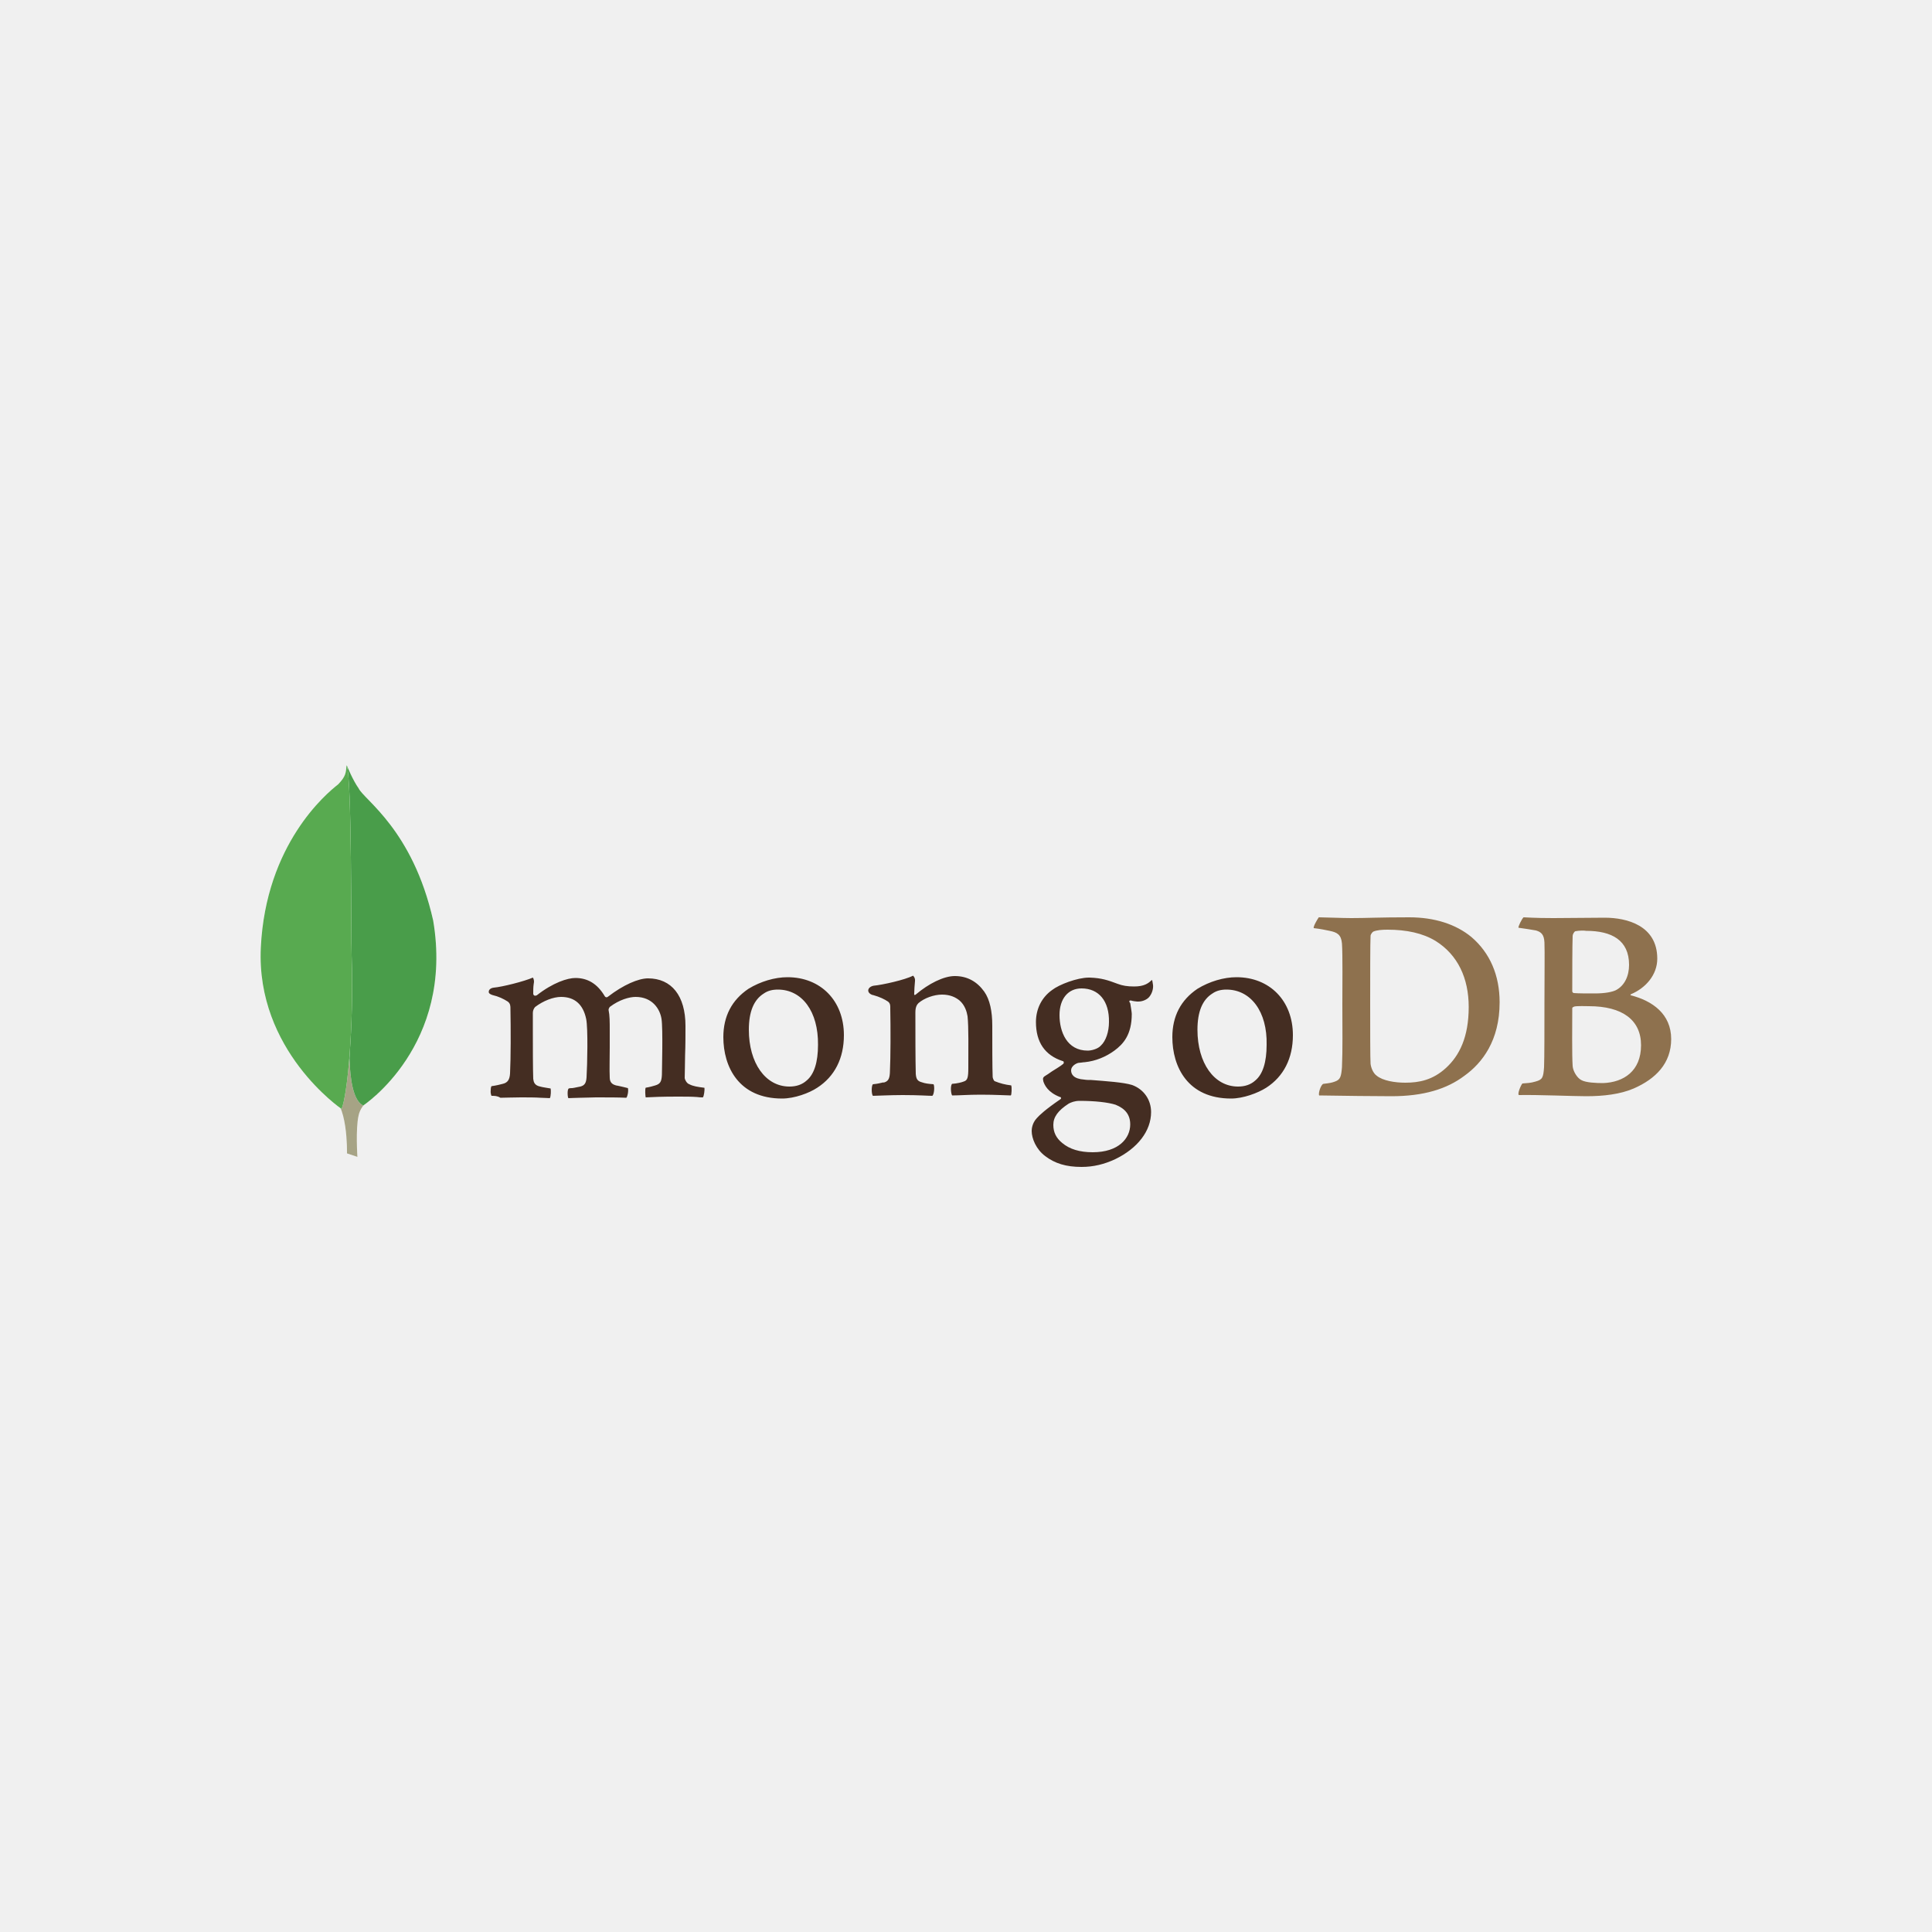
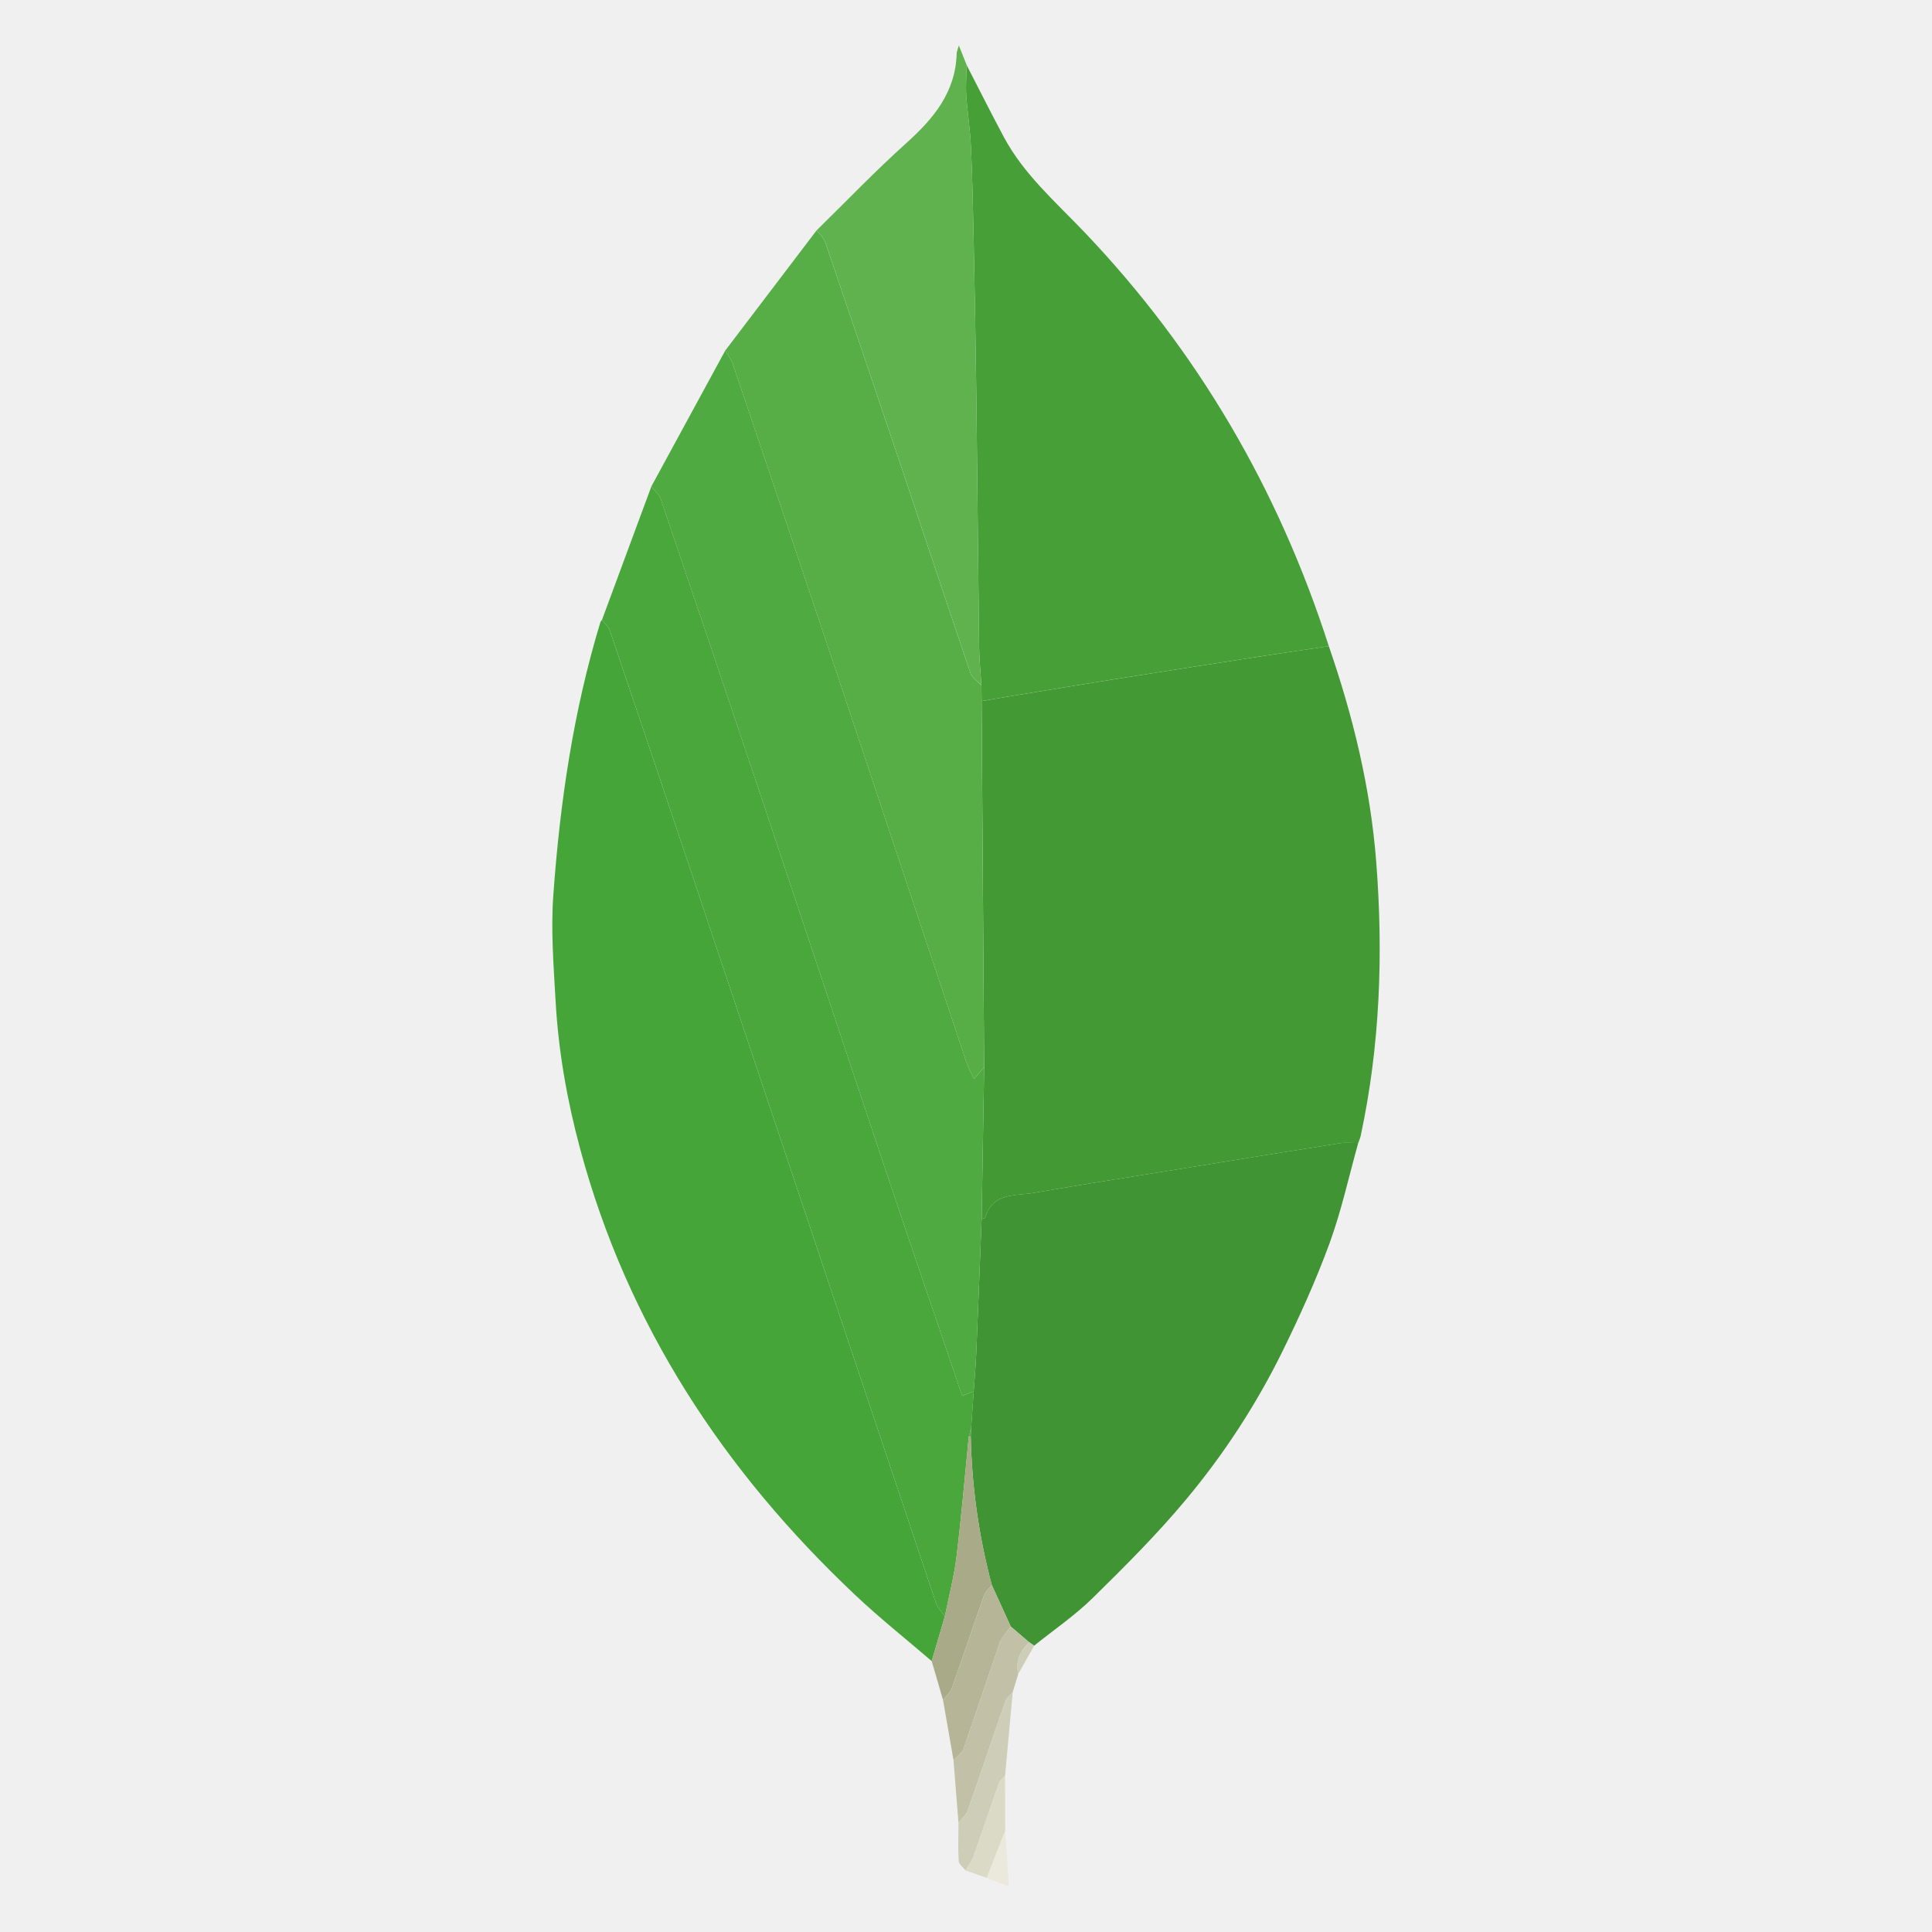
- <svg xmlns="http://www.w3.org/2000/svg" version="1.1" id="Layer_1" x="0px" y="0px" viewBox="0 0 500 500" style="enable-background:new 0 0 500 500;" xml:space="preserve">
-   <style type="text/css">
- 	.st0{fill:#8E714E;}
- 	.st1{fill:#442D22;}
- 	.st2{fill:#FFFFFF;}
- 	.st3{fill:#A6A385;}
- 	.st4{fill:#499D4A;}
- 	.st5{fill:#58AA50;}
- </style>
-   <g id="XMLID_1_">
-     <path id="XMLID_8_" class="st0" d="M407.7,241c-0.3,0.1-0.7,0.8-0.7,1.2c-0.1,2.6-0.1,9.6-0.1,14.4c0,0.1,0.2,0.4,0.4,0.4   c1,0.1,3.4,0.1,5.4,0.1c2.8,0,4.5-0.4,5.4-0.8c2.4-1.2,3.5-3.8,3.5-6.6c0-6.4-4.5-8.8-11.1-8.8C410,240.8,408.7,240.8,407.7,241z    M424.7,270.5c0-6.5-4.8-10.1-13.5-10.1c-0.4,0-3.2-0.1-3.8,0.1c-0.2,0.1-0.5,0.2-0.5,0.4c0,4.7-0.1,12.1,0.1,15   c0.1,1.3,1.1,3,2.2,3.6c1.2,0.7,3.9,0.8,5.7,0.8C420.2,280.1,424.7,277.2,424.7,270.5z M394.3,237.4c0.7,0,2.6,0.2,7.7,0.2   c4.8,0,8.6-0.1,13.3-0.1c5.7,0,13.6,2,13.6,10.6c0,4.2-3,7.6-6.8,9.2c-0.2,0.1-0.2,0.2,0,0.3c5.5,1.4,10.4,4.8,10.4,11.3   c0,6.3-4,10.3-9.7,12.8c-3.5,1.5-7.8,2-12.3,2c-3.4,0-12.4-0.4-17.4-0.3c-0.5-0.2,0.5-2.6,0.9-3c1.2-0.1,2.1-0.1,3.4-0.5   c1.8-0.5,2-1,2.2-3.7c0.1-2.3,0.1-10.5,0.1-16.3c0-8,0.1-13.4,0-16c-0.1-2-0.8-2.7-2.2-3.1c-1.1-0.2-3-0.5-4.5-0.7   C392.8,239.9,393.9,237.7,394.3,237.4z M356.3,278.4c1.6,1.3,4.7,1.8,7.4,1.8c3.6,0,7.1-0.7,10.5-3.8c3.5-3.2,5.9-8,5.9-15.8   c0-7.4-2.8-13.5-8.6-17.1c-3.3-2-7.5-2.9-12.4-2.9c-1.4,0-2.8,0.1-3.7,0.5c-0.2,0.1-0.7,0.7-0.7,1.1c-0.1,1.3-0.1,11.5-0.1,17.4   c0,6.1,0,14.7,0.1,15.7C354.8,276.2,355.3,277.7,356.3,278.4z M341.3,237.4c1.3,0,6.1,0.2,8.4,0.2c4.1,0,7.1-0.2,15-0.2   c6.6,0,12.1,1.8,16.1,5.1c4.8,4.1,7.3,9.9,7.3,16.9c0,9.9-4.5,15.7-9.1,19c-4.5,3.4-10.5,5.3-18.9,5.3c-4.5,0-12.2-0.1-18.6-0.2   h-0.1c-0.3-0.6,0.5-2.9,1.1-3c1.7-0.2,2.2-0.3,3-0.6c1.4-0.5,1.6-1.3,1.8-3.7c0.2-4.5,0.1-10,0.1-16.2c0-4.4,0.1-13-0.1-15.8   c-0.2-2.3-1.2-2.9-3.2-3.3c-1-0.2-2.3-0.5-4.1-0.7C339.8,239.8,341,237.8,341.3,237.4z" />
-     <path id="XMLID_18_" class="st1" d="M261.7,280.9c-1.6-0.2-2.8-0.5-4.3-1.1c-0.2-0.1-0.5-0.8-0.5-1.1c-0.1-2.3-0.1-8.9-0.1-13.3   c0-3.6-0.6-6.7-2.1-8.8c-1.8-2.5-4.3-4-7.6-4c-2.9,0-6.8,2-10,4.7c-0.1,0.1-0.6,0.5-0.5-0.2c0-0.7,0.1-2.2,0.2-3.2   c0.1-0.9-0.5-1.4-0.5-1.4c-2.1,1.1-8,2.4-10.2,2.6c-1.6,0.3-2,1.8-0.3,2.4h0.1c1.8,0.5,3,1.1,3.9,1.7c0.7,0.5,0.6,1.3,0.6,1.8   c0.1,4.9,0.1,12.5-0.1,16.7c-0.1,1.6-0.5,2.2-1.7,2.5l0.1-0.1c-0.9,0.2-1.6,0.4-2.8,0.5c-0.4,0.4-0.4,2.5,0,3   c0.7,0,4.5-0.2,7.7-0.2c4.3,0,6.6,0.2,7.7,0.2c0.5-0.5,0.6-2.5,0.3-3c-1.3-0.1-2.2-0.2-3-0.5c-1.2-0.3-1.5-0.9-1.6-2.2   c-0.1-3.5-0.1-10.9-0.1-15.9c0-1.4,0.4-2,0.8-2.4c1.5-1.3,4-2.2,6.1-2.2c2.1,0,3.5,0.7,4.5,1.5c1.4,1.2,1.9,2.9,2.1,4.1   c0.3,2.8,0.2,8.4,0.2,13.3c0,2.6-0.2,3.3-1.2,3.6c-0.5,0.2-1.6,0.5-3,0.6c-0.5,0.5-0.3,2.5,0,3c1.9,0,4.1-0.2,7.4-0.2   c4.1,0,6.7,0.2,7.8,0.2C261.8,283.4,261.9,281.4,261.7,280.9L261.7,280.9z M279.9,255.8c-3.5,0-5.7,2.7-5.7,6.9   c0,4.3,1.9,9.2,7.3,9.2c0.9,0,2.6-0.4,3.4-1.3c1.3-1.2,2.1-3.6,2.1-6.1C287.1,259.1,284.4,255.8,279.9,255.8z M279.4,284.9   c-1.3,0-2.2,0.4-2.8,0.7c-2.8,1.8-4,3.5-4,5.5c0,1.9,0.7,3.4,2.3,4.7c1.9,1.6,4.5,2.4,7.9,2.4c6.7,0,9.7-3.6,9.7-7.2   c0-2.5-1.3-4.1-3.8-5.1C286.8,285.3,283.5,284.9,279.4,284.9z M279.9,302c-4,0-6.9-0.9-9.4-2.8c-2.4-1.8-3.5-4.6-3.5-6.5   c0-0.5,0.1-2,1.3-3.3c0.7-0.8,2.3-2.3,6.1-4.9c0.1-0.1,0.2-0.1,0.2-0.3s-0.1-0.3-0.3-0.3c-3.1-1.2-4-3.1-4.3-4.1v-0.1   c-0.1-0.4-0.2-0.8,0.4-1.2c0.5-0.3,1.1-0.7,1.8-1.2c1.1-0.7,2.3-1.4,3-2c0.1-0.1,0.1-0.3,0.1-0.4c0-0.1-0.1-0.3-0.3-0.3   c-4.6-1.5-6.9-4.9-6.9-10.1c0-3.4,1.5-6.4,4.2-8.3c1.8-1.4,6.5-3.2,9.5-3.2h0.2c3.1,0.1,4.8,0.7,7.2,1.6c1.3,0.5,2.6,0.7,4.3,0.7   c2.6,0,3.7-0.8,4.6-1.7c0.1,0.1,0.2,0.5,0.3,1.3c0.1,0.9-0.2,2.1-0.9,3c-0.5,0.7-1.7,1.3-2.9,1.3h-0.3c-1.2-0.1-1.7-0.3-1.7-0.3   l-0.3,0.1c-0.1,0.1,0,0.3,0.1,0.5l0.1,0.1c0.1,0.6,0.4,2.4,0.4,2.8c0,5.4-2.2,7.8-4.5,9.5c-2.2,1.6-4.8,2.7-7.7,3   c-0.1,0-0.3,0-0.9,0.1c-0.3,0-0.8,0.1-0.9,0.1H279c-0.5,0.1-1.8,0.8-1.8,1.9c0,1,0.6,2.2,3.4,2.4c0.6,0.1,1.2,0.1,1.8,0.1   c3.8,0.3,8.4,0.6,10.6,1.3c3,1.1,4.9,3.8,4.9,7c0,4.9-3.5,9.4-9.3,12.2C285.8,301.3,283,302,279.9,302z M317.4,256.1   c-1.4,0-2.6,0.3-3.6,1c-2.6,1.6-3.9,4.7-3.9,9.4c0,8.6,4.3,14.7,10.5,14.7c1.8,0,3.3-0.5,4.5-1.6c1.9-1.6,2.9-4.7,2.9-9.2   C328,261.8,323.7,256.1,317.4,256.1z M318.6,284.3c-11.2,0-15.2-8.2-15.2-15.9c0-5.4,2.2-9.6,6.5-12.5c3.1-1.9,6.8-3,10.1-3   c8.6,0,14.6,6.1,14.6,15c0,6-2.4,10.7-6.9,13.6C325.5,282.9,321.7,284.3,318.6,284.3L318.6,284.3z M201.3,256.1   c-1.4,0-2.6,0.3-3.6,1c-2.6,1.6-3.9,4.7-3.9,9.4c0,8.6,4.3,14.7,10.5,14.7c1.8,0,3.3-0.5,4.5-1.6c1.9-1.6,2.9-4.7,2.9-9.2   C211.8,261.8,207.6,256.1,201.3,256.1z M202.4,284.3c-11.2,0-15.2-8.2-15.2-15.9c0-5.4,2.2-9.6,6.5-12.5c3.1-1.9,6.8-3,10.1-3   c8.6,0,14.6,6.1,14.6,15c0,6-2.4,10.7-6.9,13.6C209.4,282.9,205.6,284.3,202.4,284.3z M127.2,283.6c-0.1-0.2-0.3-0.8-0.2-1.5   c0-0.5,0.1-0.9,0.2-1c1.4-0.2,2.1-0.4,2.9-0.6c1.3-0.3,1.8-1.1,1.9-2.7c0.2-4,0.2-11.5,0.1-16.7V261c0-0.6,0-1.3-0.7-1.8   c-1.1-0.7-2.3-1.3-4-1.7c-0.6-0.2-1-0.5-0.9-0.9c0-0.4,0.4-0.9,1.3-1c2.2-0.2,7.8-1.6,10.1-2.6c0.1,0.1,0.3,0.5,0.3,1.1l-0.1,0.7   c-0.1,0.7-0.1,1.6-0.1,2.4c0,0.3,0.3,0.5,0.5,0.5c0.1,0,0.3-0.1,0.4-0.1c4.2-3.3,8-4.5,10-4.5c3.2,0,5.7,1.5,7.6,4.7   c0.1,0.2,0.3,0.3,0.5,0.3c0.1,0,0.3-0.1,0.4-0.2c3.9-3,7.8-4.7,10.3-4.7c6.1,0,9.7,4.5,9.7,12.3c0,2.2,0,5-0.1,7.6   c0,2.3-0.1,4.4-0.1,5.9c0,0.3,0.5,1.4,1.2,1.6c0.9,0.5,2.2,0.7,3.8,0.9h0.1c0.1,0.5-0.1,2.2-0.4,2.5c-0.4,0-1,0-1.6-0.1   c-1.3-0.1-3-0.1-5-0.1c-4.1,0-6.2,0.1-8.2,0.2c-0.1-0.5-0.2-2.1,0-2.5c1.2-0.2,1.8-0.4,2.5-0.6c1.3-0.4,1.6-1,1.7-2.7   c0-1.3,0.3-11.9-0.1-14.5c-0.4-2.6-2.4-5.7-6.7-5.7c-1.6,0-4.2,0.7-6.7,2.6c-0.1,0.1-0.3,0.5-0.3,0.7v0.1c0.3,1.4,0.3,3,0.3,5.4   v4.3c0,3-0.1,5.7,0,7.8c0,1.4,0.9,1.8,1.6,2c0.4,0.1,0.7,0.1,1,0.2c0.6,0.1,1.2,0.3,2.1,0.5c0.1,0.3,0.1,1.1-0.1,1.8   c-0.1,0.4-0.2,0.6-0.3,0.7c-2.2-0.1-4.5-0.1-7.9-0.1c-1,0-2.7,0.1-4.1,0.1c-1.2,0-2.3,0.1-3,0.1c-0.1-0.1-0.2-0.6-0.2-1.3   c0-0.6,0.1-1.1,0.3-1.2c0.3-0.1,0.6-0.1,0.9-0.1c0.8-0.1,1.4-0.3,2.1-0.4c1.1-0.3,1.5-0.9,1.6-2.4c0.2-3.3,0.4-12.7-0.1-15.1   c-0.8-3.8-3-5.7-6.5-5.7c-2,0-4.6,1-6.7,2.6c-0.3,0.3-0.6,0.9-0.6,1.5v3.9c0,4.7,0,10.7,0.1,13.2c0.1,0.8,0.3,1.7,1.8,2   c0.3,0.1,0.9,0.2,1.5,0.3l1.2,0.2c0.1,0.4,0.1,2-0.2,2.5c-0.7,0-1.4-0.1-2.4-0.1c-1.4-0.1-3.2-0.1-5.1-0.1c-2.3,0-4,0.1-5.3,0.1   C128.7,283.6,128,283.6,127.2,283.6z" />
-     <path id="XMLID_19_" class="st2" d="M92.5,299.4l-2.7-0.9c0,0,0.3-13.8-4.6-14.8c-3.3-3.8,0.5-162,12.4-0.5c0,0-4.1,2-4.8,5.5   C92,292.2,92.5,299.4,92.5,299.4z" />
-     <path id="XMLID_20_" class="st3" d="M92.5,299.4l-2.7-0.9c0,0,0.3-13.8-4.6-14.8c-3.3-3.8,0.5-162,12.4-0.5c0,0-4.1,2-4.8,5.5   C92,292.2,92.5,299.4,92.5,299.4z" />
-     <path id="XMLID_21_" class="st2" d="M94,286.1c0,0,23.6-15.5,18.1-47.9c-5.3-23.5-17.9-31.2-19.3-34.2c-1.5-2.1-3-5.8-3-5.8l1,65.4   C90.8,263.7,88.8,283.7,94,286.1" />
-     <path id="XMLID_22_" class="st4" d="M94,286.1c0,0,23.6-15.5,18.1-47.9c-5.3-23.5-17.9-31.2-19.3-34.2c-1.5-2.1-3-5.8-3-5.8l1,65.4   C90.8,263.7,88.8,283.7,94,286.1" />
-     <path id="XMLID_23_" class="st2" d="M88.4,287c0,0-22.2-15.1-20.9-41.8c1.3-26.7,16.9-39.8,20-42.2c2-2.1,2-2.9,2.2-5   c1.4,3,1.1,44.3,1.3,49.2C91.6,266,89.9,283.4,88.4,287z" />
-     <path id="XMLID_24_" class="st5" d="M88.4,287c0,0-22.2-15.1-20.9-41.8c1.3-26.7,16.9-39.8,20-42.2c2-2.1,2-2.9,2.2-5   c1.4,3,1.1,44.3,1.3,49.2C91.6,266,89.9,283.4,88.4,287z" />
-   </g>
+ <svg xmlns="http://www.w3.org/2000/svg" viewBox="0 0 128 128">
+   <path fill-rule="evenodd" clip-rule="evenodd" fill="#439934" d="M88.038 42.812c1.605 4.643 2.761 9.383 3.141 14.296.472 6.095.256 12.147-1.029 18.142-.035.165-.109.32-.164.48-.403.001-.814-.049-1.208.012-3.329.523-6.655 1.065-9.981 1.604-3.438.557-6.881 1.092-10.313 1.687-1.216.21-2.721-.041-3.212 1.641-.014.046-.154.054-.235.08l.166-10.051-.169-24.252 1.602-.275c2.62-.429 5.24-.864 7.862-1.281 3.129-.497 6.261-.98 9.392-1.465 1.381-.215 2.764-.412 4.148-.618z" />
+   <path fill-rule="evenodd" clip-rule="evenodd" fill="#45A538" d="M61.729 110.054c-1.69-1.453-3.439-2.842-5.059-4.37-8.717-8.222-15.093-17.899-18.233-29.566-.865-3.211-1.442-6.474-1.627-9.792-.13-2.322-.318-4.665-.154-6.975.437-6.144 1.325-12.229 3.127-18.147l.099-.138c.175.233.427.439.516.702 1.759 5.18 3.505 10.364 5.242 15.551 5.458 16.3 10.909 32.604 16.376 48.9.107.318.384.579.583.866l-.87 2.969z" />
+   <path fill-rule="evenodd" clip-rule="evenodd" fill="#46A037" d="M88.038 42.812c-1.384.206-2.768.403-4.149.616-3.131.485-6.263.968-9.392 1.465-2.622.417-5.242.852-7.862 1.281l-1.602.275-.012-1.045c-.053-.859-.144-1.717-.154-2.576-.069-5.478-.112-10.956-.18-16.434-.042-3.429-.105-6.857-.175-10.285-.043-2.13-.089-4.261-.185-6.388-.052-1.143-.236-2.28-.311-3.423-.042-.657.016-1.319.029-1.979.817 1.583 1.616 3.178 2.456 4.749 1.327 2.484 3.441 4.314 5.344 6.311 7.523 7.892 12.864 17.068 16.193 27.433z" />
+   <path fill-rule="evenodd" clip-rule="evenodd" fill="#409433" d="M65.036 80.753c.081-.026.222-.034.235-.08.491-1.682 1.996-1.431 3.212-1.641 3.432-.594 6.875-1.13 10.313-1.687 3.326-.539 6.652-1.081 9.981-1.604.394-.062.805-.011 1.208-.012-.622 2.22-1.112 4.488-1.901 6.647-.896 2.449-1.98 4.839-3.131 7.182a49.142 49.142 0 01-6.353 9.763c-1.919 2.308-4.058 4.441-6.202 6.548-1.185 1.165-2.582 2.114-3.882 3.161l-.337-.23-1.214-1.038-1.256-2.753a41.402 41.402 0 01-1.394-9.838l.023-.561.171-2.426c.057-.828.133-1.655.168-2.485.129-2.982.241-5.964.359-8.946z" />
+   <path fill-rule="evenodd" clip-rule="evenodd" fill="#4FAA41" d="M65.036 80.753c-.118 2.982-.23 5.964-.357 8.947-.035.83-.111 1.657-.168 2.485l-.765.289c-1.699-5.002-3.399-9.951-5.062-14.913-2.75-8.209-5.467-16.431-8.213-24.642a4498.887 4498.887 0 00-6.7-19.867c-.105-.31-.407-.552-.617-.826l4.896-9.002c.168.292.39.565.496.879a6167.476 6167.476 0 016.768 20.118c2.916 8.73 5.814 17.467 8.728 26.198.116.349.308.671.491 1.062l.67-.78-.167 10.052z" />
+   <path fill-rule="evenodd" clip-rule="evenodd" fill="#4AA73C" d="M43.155 32.227c.21.274.511.516.617.826a4498.887 4498.887 0 016.7 19.867c2.746 8.211 5.463 16.433 8.213 24.642 1.662 4.961 3.362 9.911 5.062 14.913l.765-.289-.171 2.426-.155.559c-.266 2.656-.49 5.318-.814 7.968-.163 1.328-.509 2.632-.772 3.947-.198-.287-.476-.548-.583-.866-5.467-16.297-10.918-32.6-16.376-48.9a3888.972 3888.972 0 00-5.242-15.551c-.089-.263-.34-.469-.516-.702l3.272-8.84z" />
+   <path fill-rule="evenodd" clip-rule="evenodd" fill="#57AE47" d="M65.202 70.702l-.67.78c-.183-.391-.375-.714-.491-1.062-2.913-8.731-5.812-17.468-8.728-26.198a6167.476 6167.476 0 00-6.768-20.118c-.105-.314-.327-.588-.496-.879l6.055-7.965c.191.255.463.482.562.769 1.681 4.921 3.347 9.848 5.003 14.778 1.547 4.604 3.071 9.215 4.636 13.813.105.308.47.526.714.786l.012 1.045c.058 8.082.115 16.167.171 24.251z" />
+   <path fill-rule="evenodd" clip-rule="evenodd" fill="#60B24F" d="M65.021 45.404c-.244-.26-.609-.478-.714-.786-1.565-4.598-3.089-9.209-4.636-13.813-1.656-4.93-3.322-9.856-5.003-14.778-.099-.287-.371-.514-.562-.769 1.969-1.928 3.877-3.925 5.925-5.764 1.821-1.634 3.285-3.386 3.352-5.968.003-.107.059-.214.145-.514l.519 1.306c-.013.661-.072 1.322-.029 1.979.075 1.143.259 2.28.311 3.423.096 2.127.142 4.258.185 6.388.069 3.428.132 6.856.175 10.285.067 5.478.111 10.956.18 16.434.008.861.098 1.718.152 2.577z" />
+   <path fill-rule="evenodd" clip-rule="evenodd" fill="#A9AA88" d="M62.598 107.085c.263-1.315.609-2.62.772-3.947.325-2.649.548-5.312.814-7.968l.066-.01.066.011a41.402 41.402 0 001.394 9.838c-.176.232-.425.439-.518.701-.727 2.05-1.412 4.116-2.143 6.166-.1.28-.378.498-.574.744l-.747-2.566.87-2.969z" />
+   <path fill-rule="evenodd" clip-rule="evenodd" fill="#B6B598" d="M62.476 112.621c.196-.246.475-.464.574-.744.731-2.05 1.417-4.115 2.143-6.166.093-.262.341-.469.518-.701l1.255 2.754c-.248.352-.59.669-.728 1.061l-2.404 7.059c-.099.283-.437.483-.663.722l-.695-3.985z" />
+   <path fill-rule="evenodd" clip-rule="evenodd" fill="#C2C1A7" d="M63.171 116.605c.227-.238.564-.439.663-.722l2.404-7.059c.137-.391.48-.709.728-1.061l1.215 1.037c-.587.58-.913 1.25-.717 2.097l-.369 1.208c-.168.207-.411.387-.494.624-.839 2.403-1.64 4.819-2.485 7.222-.107.305-.404.544-.614.812-.109-1.387-.22-2.771-.331-4.158z" />
+   <path fill-rule="evenodd" clip-rule="evenodd" fill="#CECDB7" d="M63.503 120.763c.209-.269.506-.508.614-.812.845-2.402 1.646-4.818 2.485-7.222.083-.236.325-.417.494-.624l-.509 5.545c-.136.157-.333.294-.398.477-.575 1.614-1.117 3.24-1.694 4.854-.119.333-.347.627-.525.938-.158-.207-.441-.407-.454-.623-.051-.841-.016-1.688-.013-2.533z" />
+   <path fill-rule="evenodd" clip-rule="evenodd" fill="#DBDAC7" d="M63.969 123.919c.178-.312.406-.606.525-.938.578-1.613 1.119-3.239 1.694-4.854.065-.183.263-.319.398-.477l.012 3.64-1.218 3.124-1.411-.495z" />
+   <path fill-rule="evenodd" clip-rule="evenodd" fill="#EBE9DC" d="M65.38 124.415l1.218-3.124.251 3.696-1.469-.572z" />
+   <path fill-rule="evenodd" clip-rule="evenodd" fill="#CECDB7" d="M67.464 110.898c-.196-.847.129-1.518.717-2.097l.337.23-1.054 1.867z" />
+   <path fill-rule="evenodd" clip-rule="evenodd" fill="#4FAA41" d="M64.316 95.172l-.066-.011-.066.01.155-.559-.023.56z" />
</svg>
